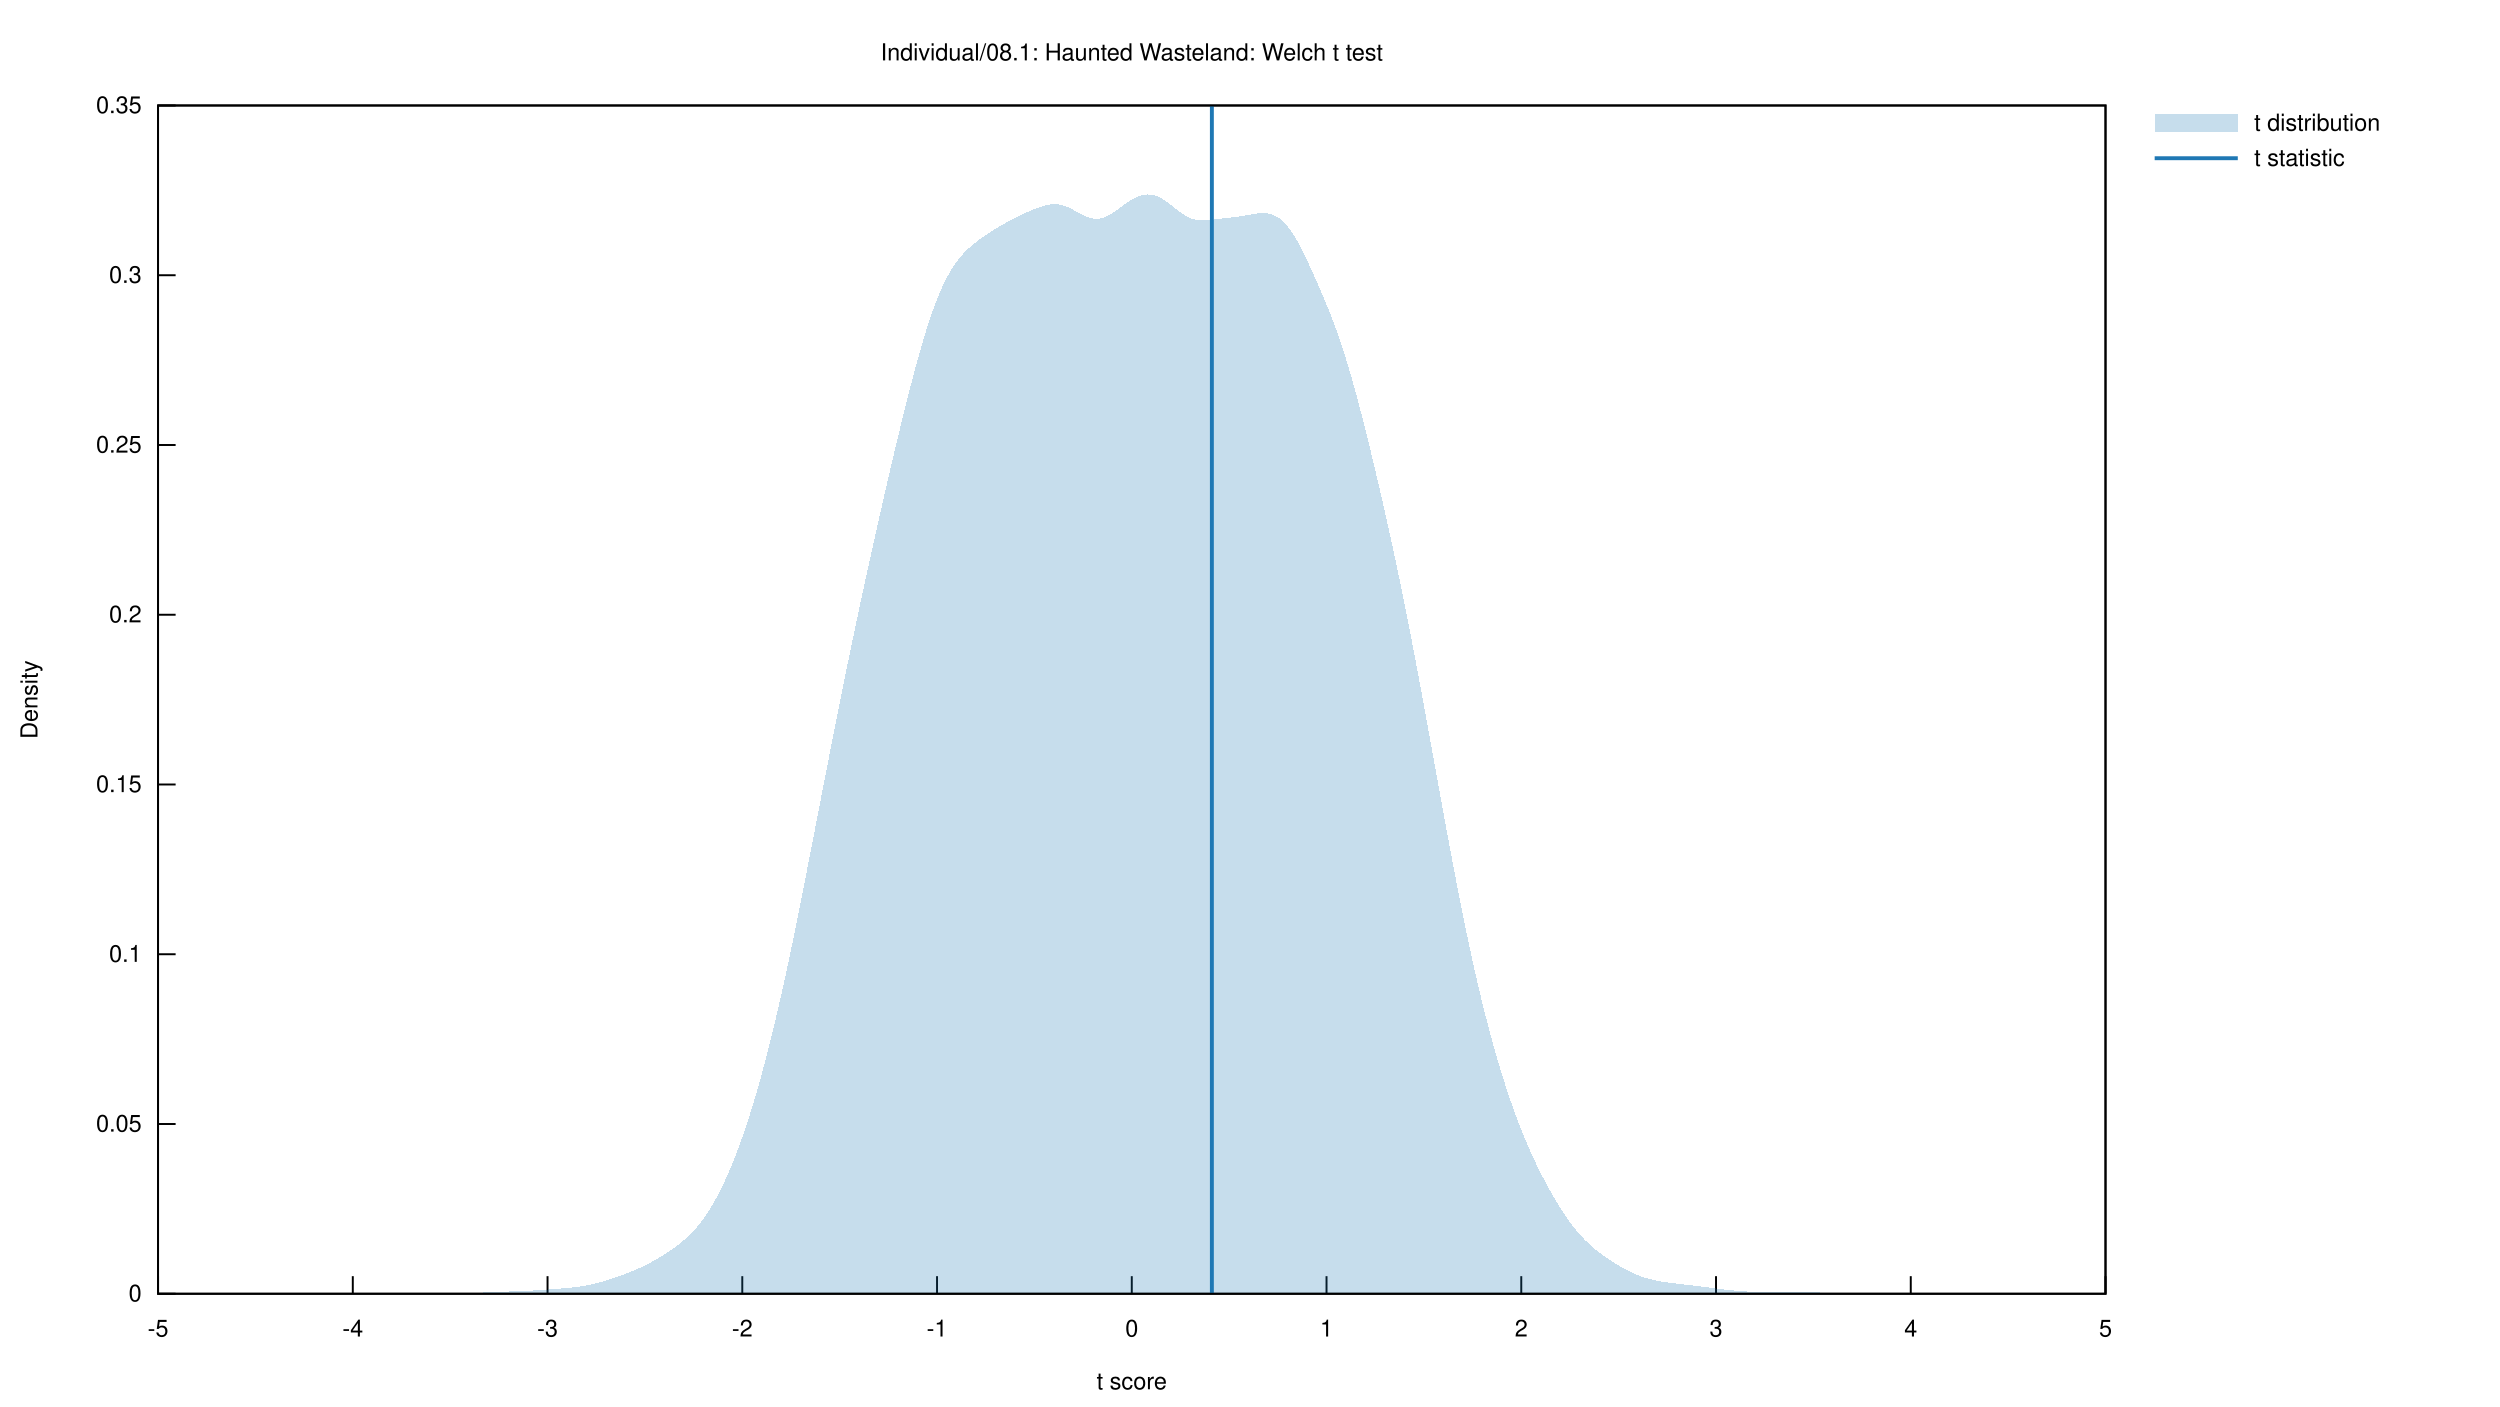
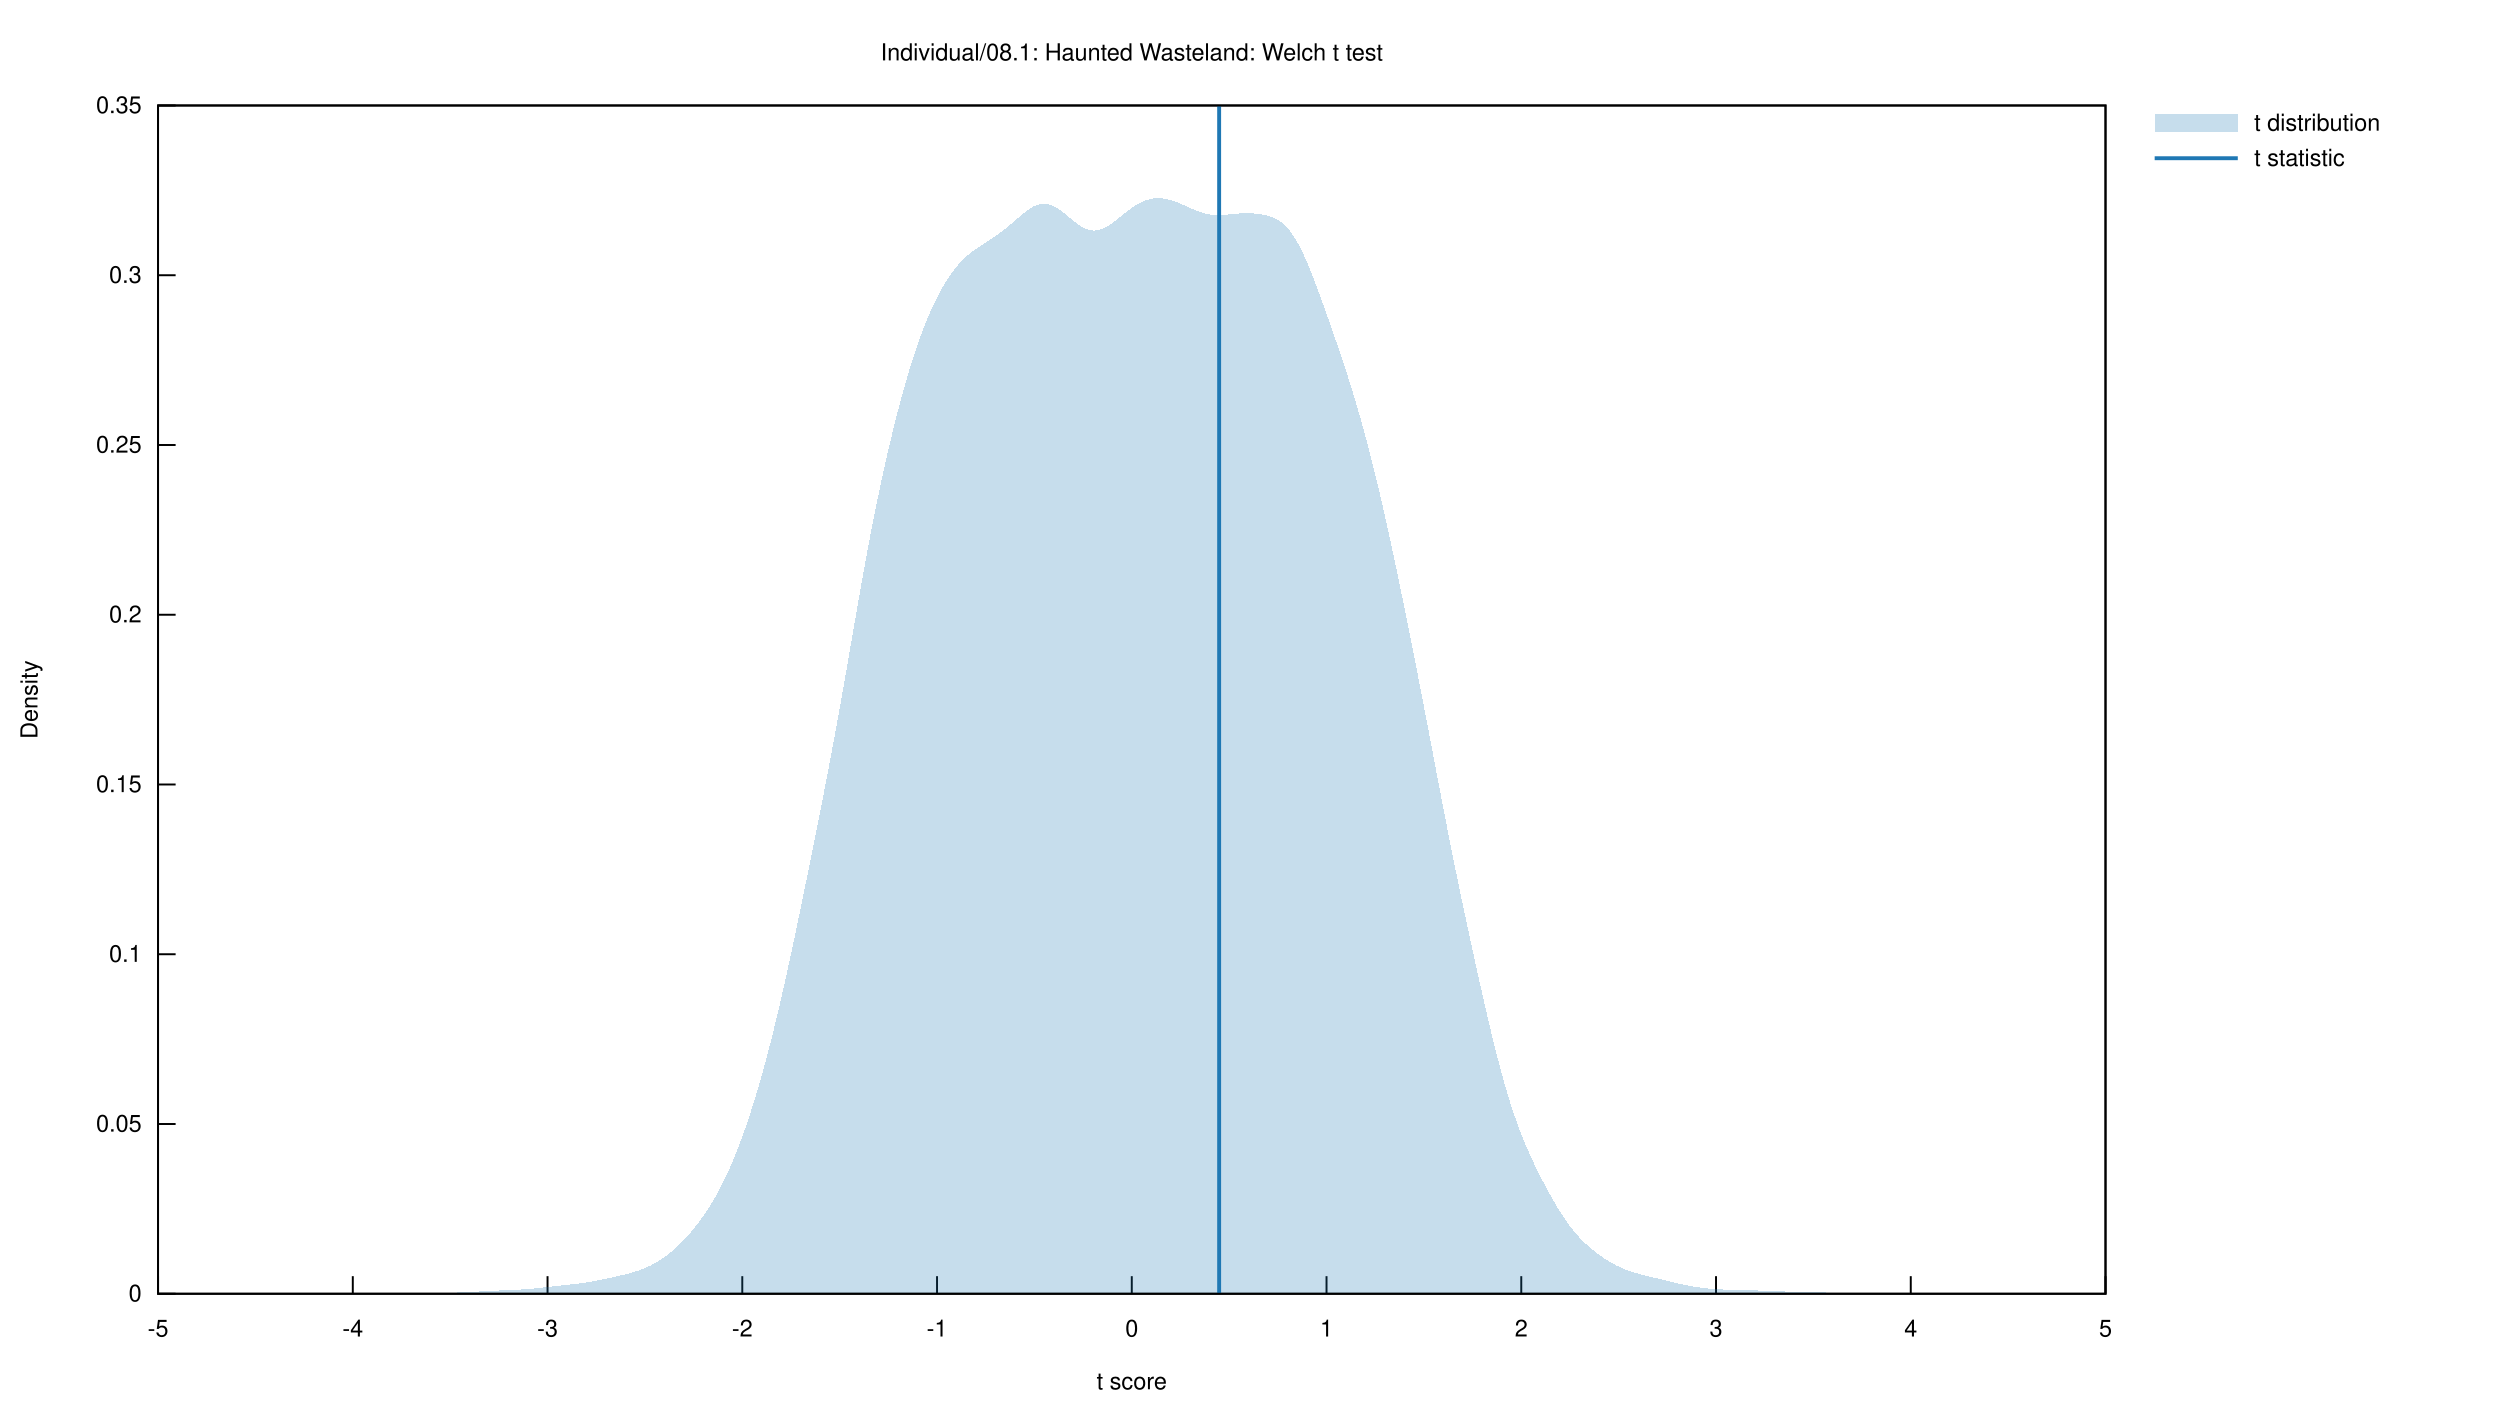
<svg xmlns="http://www.w3.org/2000/svg" xmlns:xlink="http://www.w3.org/1999/xlink" viewBox="0 0 1280 720">
  <g id="gnuplot_canvas">
    <rect x="0" y="0" width="1280" height="720" fill="none" />
    <defs>
      <circle id="gpDot" r="0.5" stroke-width="0.5" stroke="currentColor" />
      <path id="gpPt0" stroke-width="0.222" stroke="currentColor" d="M-1,0 h2 M0,-1 v2" />
      <path id="gpPt1" stroke-width="0.222" stroke="currentColor" d="M-1,-1 L1,1 M1,-1 L-1,1" />
      <path id="gpPt2" stroke-width="0.222" stroke="currentColor" d="M-1,0 L1,0 M0,-1 L0,1 M-1,-1 L1,1 M-1,1 L1,-1" />
      <rect id="gpPt3" stroke-width="0.222" stroke="currentColor" x="-1" y="-1" width="2" height="2" />
      <rect id="gpPt4" stroke-width="0.222" stroke="currentColor" fill="currentColor" x="-1" y="-1" width="2" height="2" />
      <circle id="gpPt5" stroke-width="0.222" stroke="currentColor" cx="0" cy="0" r="1" />
      <use xlink:href="#gpPt5" id="gpPt6" fill="currentColor" stroke="none" />
      <path id="gpPt7" stroke-width="0.222" stroke="currentColor" d="M0,-1.33 L-1.33,0.67 L1.33,0.67 z" />
      <use xlink:href="#gpPt7" id="gpPt8" fill="currentColor" stroke="none" />
      <use xlink:href="#gpPt7" id="gpPt9" stroke="currentColor" transform="rotate(180)" />
      <use xlink:href="#gpPt9" id="gpPt10" fill="currentColor" stroke="none" />
      <use xlink:href="#gpPt3" id="gpPt11" stroke="currentColor" transform="rotate(45)" />
      <use xlink:href="#gpPt11" id="gpPt12" fill="currentColor" stroke="none" />
      <path id="gpPt13" stroke-width="0.222" stroke="currentColor" d="M0,1.330 L1.265,0.411 L0.782,-1.067 L-0.782,-1.076 L-1.265,0.411 z" />
      <use xlink:href="#gpPt13" id="gpPt14" fill="currentColor" stroke="none" />
      <filter id="textbox" filterUnits="objectBoundingBox" x="0" y="0" height="1" width="1">
        <feFlood flood-color="white" flood-opacity="1" result="bgnd" />
        <feComposite in="SourceGraphic" in2="bgnd" operator="atop" />
      </filter>
      <filter id="greybox" filterUnits="objectBoundingBox" x="0" y="0" height="1" width="1">
        <feFlood flood-color="lightgrey" flood-opacity="1" result="grey" />
        <feComposite in="SourceGraphic" in2="grey" operator="atop" />
      </filter>
    </defs>
    <g fill="none" color="white" stroke="currentColor" stroke-width="1.00" stroke-linecap="butt" stroke-linejoin="miter">
</g>
    <g fill="none" color="black" stroke="currentColor" stroke-width="1.00" stroke-linecap="butt" stroke-linejoin="miter">
      <path stroke="black" d="M80.92,662.40 L89.92,662.40  " />
      <g transform="translate(72.53,666.30)" stroke="none" fill="black" font-family="Helvetica" font-size="12.00" text-anchor="end">
        <text>
          <tspan font-family="Helvetica"> 0</tspan>
        </text>
      </g>
    </g>
    <g fill="none" color="black" stroke="currentColor" stroke-width="1.00" stroke-linecap="butt" stroke-linejoin="miter">
      <path stroke="black" d="M80.92,575.49 L89.92,575.49  " />
      <g transform="translate(72.53,579.39)" stroke="none" fill="black" font-family="Helvetica" font-size="12.00" text-anchor="end">
        <text>
          <tspan font-family="Helvetica"> 0.05</tspan>
        </text>
      </g>
    </g>
    <g fill="none" color="black" stroke="currentColor" stroke-width="1.00" stroke-linecap="butt" stroke-linejoin="miter">
      <path stroke="black" d="M80.92,488.57 L89.92,488.57  " />
      <g transform="translate(72.53,492.47)" stroke="none" fill="black" font-family="Helvetica" font-size="12.00" text-anchor="end">
        <text>
          <tspan font-family="Helvetica"> 0.1</tspan>
        </text>
      </g>
    </g>
    <g fill="none" color="black" stroke="currentColor" stroke-width="1.00" stroke-linecap="butt" stroke-linejoin="miter">
      <path stroke="black" d="M80.92,401.66 L89.92,401.66  " />
      <g transform="translate(72.53,405.56)" stroke="none" fill="black" font-family="Helvetica" font-size="12.00" text-anchor="end">
        <text>
          <tspan font-family="Helvetica"> 0.15</tspan>
        </text>
      </g>
    </g>
    <g fill="none" color="black" stroke="currentColor" stroke-width="1.00" stroke-linecap="butt" stroke-linejoin="miter">
      <path stroke="black" d="M80.92,314.75 L89.92,314.75  " />
      <g transform="translate(72.53,318.65)" stroke="none" fill="black" font-family="Helvetica" font-size="12.00" text-anchor="end">
        <text>
          <tspan font-family="Helvetica"> 0.2</tspan>
        </text>
      </g>
    </g>
    <g fill="none" color="black" stroke="currentColor" stroke-width="1.00" stroke-linecap="butt" stroke-linejoin="miter">
      <path stroke="black" d="M80.92,227.84 L89.92,227.84  " />
      <g transform="translate(72.53,231.74)" stroke="none" fill="black" font-family="Helvetica" font-size="12.00" text-anchor="end">
        <text>
          <tspan font-family="Helvetica"> 0.25</tspan>
        </text>
      </g>
    </g>
    <g fill="none" color="black" stroke="currentColor" stroke-width="1.00" stroke-linecap="butt" stroke-linejoin="miter">
      <path stroke="black" d="M80.92,140.92 L89.92,140.92  " />
      <g transform="translate(72.53,144.82)" stroke="none" fill="black" font-family="Helvetica" font-size="12.00" text-anchor="end">
        <text>
          <tspan font-family="Helvetica"> 0.3</tspan>
        </text>
      </g>
    </g>
    <g fill="none" color="black" stroke="currentColor" stroke-width="1.00" stroke-linecap="butt" stroke-linejoin="miter">
      <path stroke="black" d="M80.92,54.01 L89.92,54.01  " />
      <g transform="translate(72.53,57.91)" stroke="none" fill="black" font-family="Helvetica" font-size="12.00" text-anchor="end">
        <text>
          <tspan font-family="Helvetica"> 0.35</tspan>
        </text>
      </g>
    </g>
    <g fill="none" color="black" stroke="currentColor" stroke-width="1.00" stroke-linecap="butt" stroke-linejoin="miter">
      <path stroke="black" d="M80.92,662.40 L80.92,653.40  " />
      <g transform="translate(80.92,684.30)" stroke="none" fill="black" font-family="Helvetica" font-size="12.00" text-anchor="middle">
        <text>
          <tspan font-family="Helvetica">-5</tspan>
        </text>
      </g>
    </g>
    <g fill="none" color="black" stroke="currentColor" stroke-width="1.00" stroke-linecap="butt" stroke-linejoin="miter">
      <path stroke="black" d="M180.63,662.40 L180.63,653.40  " />
      <g transform="translate(180.63,684.30)" stroke="none" fill="black" font-family="Helvetica" font-size="12.00" text-anchor="middle">
        <text>
          <tspan font-family="Helvetica">-4</tspan>
        </text>
      </g>
    </g>
    <g fill="none" color="black" stroke="currentColor" stroke-width="1.00" stroke-linecap="butt" stroke-linejoin="miter">
      <path stroke="black" d="M280.34,662.40 L280.34,653.40  " />
      <g transform="translate(280.34,684.30)" stroke="none" fill="black" font-family="Helvetica" font-size="12.00" text-anchor="middle">
        <text>
          <tspan font-family="Helvetica">-3</tspan>
        </text>
      </g>
    </g>
    <g fill="none" color="black" stroke="currentColor" stroke-width="1.00" stroke-linecap="butt" stroke-linejoin="miter">
      <path stroke="black" d="M380.05,662.40 L380.05,653.40  " />
      <g transform="translate(380.05,684.30)" stroke="none" fill="black" font-family="Helvetica" font-size="12.00" text-anchor="middle">
        <text>
          <tspan font-family="Helvetica">-2</tspan>
        </text>
      </g>
    </g>
    <g fill="none" color="black" stroke="currentColor" stroke-width="1.00" stroke-linecap="butt" stroke-linejoin="miter">
      <path stroke="black" d="M479.76,662.40 L479.76,653.40  " />
      <g transform="translate(479.76,684.30)" stroke="none" fill="black" font-family="Helvetica" font-size="12.00" text-anchor="middle">
        <text>
          <tspan font-family="Helvetica">-1</tspan>
        </text>
      </g>
    </g>
    <g fill="none" color="black" stroke="currentColor" stroke-width="1.00" stroke-linecap="butt" stroke-linejoin="miter">
      <path stroke="black" d="M579.47,662.40 L579.47,653.40  " />
      <g transform="translate(579.47,684.30)" stroke="none" fill="black" font-family="Helvetica" font-size="12.00" text-anchor="middle">
        <text>
          <tspan font-family="Helvetica"> 0</tspan>
        </text>
      </g>
    </g>
    <g fill="none" color="black" stroke="currentColor" stroke-width="1.00" stroke-linecap="butt" stroke-linejoin="miter">
      <path stroke="black" d="M679.18,662.40 L679.18,653.40  " />
      <g transform="translate(679.18,684.30)" stroke="none" fill="black" font-family="Helvetica" font-size="12.00" text-anchor="middle">
        <text>
          <tspan font-family="Helvetica"> 1</tspan>
        </text>
      </g>
    </g>
    <g fill="none" color="black" stroke="currentColor" stroke-width="1.00" stroke-linecap="butt" stroke-linejoin="miter">
      <path stroke="black" d="M778.89,662.40 L778.89,653.40  " />
      <g transform="translate(778.89,684.30)" stroke="none" fill="black" font-family="Helvetica" font-size="12.00" text-anchor="middle">
        <text>
          <tspan font-family="Helvetica"> 2</tspan>
        </text>
      </g>
    </g>
    <g fill="none" color="black" stroke="currentColor" stroke-width="1.00" stroke-linecap="butt" stroke-linejoin="miter">
      <path stroke="black" d="M878.60,662.40 L878.60,653.40  " />
      <g transform="translate(878.60,684.30)" stroke="none" fill="black" font-family="Helvetica" font-size="12.00" text-anchor="middle">
        <text>
          <tspan font-family="Helvetica"> 3</tspan>
        </text>
      </g>
    </g>
    <g fill="none" color="black" stroke="currentColor" stroke-width="1.00" stroke-linecap="butt" stroke-linejoin="miter">
      <path stroke="black" d="M978.31,662.40 L978.31,653.40  " />
      <g transform="translate(978.31,684.30)" stroke="none" fill="black" font-family="Helvetica" font-size="12.00" text-anchor="middle">
        <text>
          <tspan font-family="Helvetica"> 4</tspan>
        </text>
      </g>
    </g>
    <g fill="none" color="black" stroke="currentColor" stroke-width="1.00" stroke-linecap="butt" stroke-linejoin="miter">
      <path stroke="black" d="M1078.02,662.40 L1078.02,653.40  " />
      <g transform="translate(1078.02,684.30)" stroke="none" fill="black" font-family="Helvetica" font-size="12.00" text-anchor="middle">
        <text>
          <tspan font-family="Helvetica"> 5</tspan>
        </text>
      </g>
    </g>
    <g fill="none" color="black" stroke="currentColor" stroke-width="1.00" stroke-linecap="butt" stroke-linejoin="miter">
</g>
    <g fill="none" color="black" stroke="currentColor" stroke-width="1.00" stroke-linecap="butt" stroke-linejoin="miter">
      <path stroke="black" d="M80.92,54.01 L80.92,662.40 L1078.02,662.40 L1078.02,54.01 L80.92,54.01 Z  " />
    </g>
    <g fill="none" color="black" stroke="currentColor" stroke-width="1.00" stroke-linecap="butt" stroke-linejoin="miter">
      <g transform="translate(19.18,358.21) rotate(270)" stroke="none" fill="black" font-family="Helvetica" font-size="12.00" text-anchor="middle">
        <text>
          <tspan font-family="Helvetica">Density</tspan>
        </text>
      </g>
    </g>
    <g fill="none" color="black" stroke="currentColor" stroke-width="1.00" stroke-linecap="butt" stroke-linejoin="miter">
      <g transform="translate(579.47,711.30)" stroke="none" fill="black" font-family="Helvetica" font-size="12.00" text-anchor="middle">
        <text>
          <tspan font-family="Helvetica">t score</tspan>
        </text>
      </g>
    </g>
    <g fill="none" color="black" stroke="currentColor" stroke-width="1.00" stroke-linecap="butt" stroke-linejoin="miter">
</g>
    <g id="gnuplot_plot_1">
      <g fill="none" color="black" stroke="currentColor" stroke-width="1.00" stroke-linecap="butt" stroke-linejoin="miter">
        <g transform="translate(1154.14,66.91)" stroke="none" fill="black" font-family="Helvetica" font-size="12.00" text-anchor="start">
          <text>
            <tspan font-family="Helvetica">t distribution</tspan>
          </text>
        </g>
      </g>
      <g fill="none" color="black" stroke="currentColor" stroke-width="1.00" stroke-linecap="butt" stroke-linejoin="miter">
        <g stroke="none" shape-rendering="crispEdges">
          <polygon fill="rgb( 31, 120, 180)" fill-opacity="0.25" points="1103.19,67.51 1145.75,67.51 1145.75,58.51 1103.19,58.51 " />
-           <polygon fill="rgb( 31, 120, 180)" fill-opacity="0.25" points="160.81,662.40 162.52,662.40 164.23,662.40 165.94,662.40 167.66,662.39 169.37,662.39 171.08,662.39 172.79,662.38 174.51,662.38 176.22,662.37 177.93,662.36 179.64,662.35 181.36,662.33 183.07,662.32 184.78,662.30 186.49,662.28 188.21,662.26 189.92,662.24 191.63,662.22 193.34,662.20 195.06,662.18 196.77,662.16 198.48,662.14 200.19,662.12 201.91,662.10 203.62,662.09 205.33,662.07 207.04,662.05 208.76,662.04 210.47,662.03 212.18,662.02 213.89,662.01 215.61,662.00 217.32,662.00 219.03,662.00 220.74,662.00 222.46,662.00 224.17,662.00 225.88,662.01 227.59,662.01 229.31,662.01 231.02,662.01 232.73,662.00 234.44,661.99 236.16,661.98 237.87,661.97 239.58,661.94 241.29,661.92 243.01,661.88 244.72,661.84 246.43,661.79 248.14,661.74 249.86,661.68 251.57,661.62 253.28,661.55 254.99,661.48 256.71,661.41 258.42,661.33 260.13,661.27 261.84,661.20 263.56,661.13 265.27,661.07 266.98,661.00 268.69,660.93 270.41,660.85 272.12,660.77 273.83,660.67 275.54,660.57 277.26,660.46 278.97,660.34 280.68,660.22 282.39,660.09 284.11,659.96 285.82,659.82 287.53,659.68 289.24,659.53 290.96,659.37 292.67,659.20 294.38,659.01 296.09,658.79 297.81,658.54 299.52,658.25 301.23,657.93 302.94,657.57 304.66,657.17 306.37,656.74 308.08,656.27 309.79,655.77 311.51,655.24 313.22,654.69 314.93,654.12 316.64,653.53 318.36,652.91 320.07,652.27 321.78,651.61 323.49,650.92 325.21,650.20 326.92,649.44 328.63,648.65 330.34,647.82 332.06,646.94 333.77,646.02 335.48,645.07 337.19,644.07 338.91,643.03 340.62,641.95 342.33,640.83 344.04,639.66 345.75,638.43 347.47,637.14 349.18,635.78 350.89,634.32 352.60,632.74 354.32,631.04 356.03,629.20 357.74,627.19 359.45,624.99 361.17,622.61 362.88,620.02 364.59,617.22 366.30,614.20 368.02,610.98 369.73,607.53 371.44,603.88 373.15,600.01 374.87,595.93 376.58,591.64 378.29,587.13 380.00,582.39 381.72,577.42 383.43,572.22 385.14,566.77 386.85,561.07 388.57,555.13 390.28,548.94 391.99,542.51 393.70,535.84 395.42,528.94 397.13,521.80 398.84,514.44 400.55,506.86 402.27,499.07 403.98,491.09 405.69,482.91 407.40,474.57 409.12,466.08 410.83,457.47 412.54,448.76 414.25,439.99 415.97,431.18 417.68,422.35 419.39,413.52 421.10,404.70 422.82,395.92 424.53,387.17 426.24,378.46 427.95,369.81 429.67,361.22 431.38,352.70 433.09,344.26 434.80,335.90 436.52,327.65 438.23,319.49 439.94,311.43 441.65,303.46 443.37,295.59 445.08,287.79 446.79,280.06 448.50,272.40 450.22,264.80 451.93,257.26 453.64,249.78 455.35,242.37 457.07,235.04 458.78,227.79 460.49,220.65 462.20,213.62 463.92,206.72 465.63,199.97 467.34,193.38 469.05,186.99 470.77,180.81 472.48,174.88 474.19,169.23 475.90,163.90 477.62,158.90 479.33,154.28 481.04,150.03 482.75,146.17 484.47,142.68 486.18,139.56 487.89,136.77 489.60,134.28 491.32,132.06 493.03,130.08 494.74,128.29 496.45,126.67 498.17,125.19 499.88,123.82 501.59,122.53 503.30,121.31 505.02,120.15 506.73,119.03 508.44,117.95 510.15,116.90 511.87,115.87 513.58,114.87 515.29,113.91 517.00,112.97 518.72,112.07 520.43,111.20 522.14,110.36 523.85,109.55 525.57,108.77 527.28,108.02 528.99,107.30 530.70,106.62 532.42,106.00 534.13,105.45 535.84,105.00 537.55,104.68 539.27,104.52 540.98,104.54 542.69,104.77 544.40,105.19 546.12,105.80 547.83,106.58 549.54,107.47 551.25,108.43 552.97,109.39 554.68,110.29 556.39,111.05 558.10,111.62 559.82,111.96 561.53,112.04 563.24,111.85 564.95,111.39 566.67,110.69 568.38,109.78 570.09,108.71 571.80,107.53 573.52,106.28 575.23,105.03 576.94,103.81 578.65,102.68 580.37,101.68 582.08,100.84 583.79,100.19 585.50,99.76 587.22,99.56 588.93,99.62 590.64,99.92 592.35,100.47 594.07,101.25 595.78,102.24 597.49,103.40 599.20,104.69 600.92,106.04 602.63,107.40 604.34,108.70 606.05,109.87 607.77,110.89 609.48,111.70 611.19,112.29 612.90,112.67 614.62,112.85 616.33,112.87 618.04,112.77 619.75,112.60 621.47,112.38 623.18,112.16 624.89,111.95 626.60,111.76 628.32,111.57 630.03,111.39 631.74,111.19 633.45,110.97 635.16,110.71 636.88,110.43 638.59,110.13 640.30,109.82 642.01,109.54 643.73,109.31 645.44,109.16 647.15,109.14 648.86,109.28 650.58,109.62 652.29,110.21 654.00,111.09 655.71,112.29 657.43,113.83 659.14,115.73 660.85,117.99 662.56,120.60 664.28,123.52 665.99,126.71 667.70,130.12 669.41,133.70 671.13,137.41 672.84,141.21 674.55,145.08 676.26,149.02 677.98,153.04 679.69,157.18 681.40,161.46 683.11,165.94 684.83,170.65 686.54,175.62 688.25,180.87 689.96,186.40 691.68,192.20 693.39,198.27 695.10,204.58 696.81,211.10 698.53,217.80 700.24,224.66 701.95,231.67 703.66,238.80 705.38,246.06 707.09,253.43 708.80,260.93 710.51,268.56 712.23,276.33 713.94,284.25 715.65,292.33 717.36,300.58 719.08,309.01 720.79,317.61 722.50,326.39 724.21,335.32 725.93,344.41 727.64,353.63 729.35,362.95 731.06,372.35 732.78,381.79 734.49,391.25 736.20,400.69 737.91,410.10 739.63,419.45 741.34,428.71 743.05,437.87 744.76,446.89 746.48,455.75 748.19,464.43 749.90,472.90 751.61,481.13 753.33,489.12 755.04,496.85 756.75,504.30 758.46,511.48 760.18,518.40 761.89,525.05 763.60,531.45 765.31,537.61 767.03,543.53 768.74,549.23 770.45,554.69 772.16,559.94 773.88,564.96 775.59,569.77 777.30,574.37 779.01,578.76 780.73,582.95 782.44,586.97 784.15,590.82 785.86,594.51 787.58,598.07 789.29,601.49 791.00,604.79 792.71,607.98 794.43,611.06 796.14,614.02 797.85,616.86 799.56,619.59 801.28,622.18 802.99,624.65 804.70,626.98 806.41,629.17 808.13,631.22 809.84,633.14 811.55,634.92 813.26,636.58 814.98,638.13 816.69,639.58 818.40,640.94 820.11,642.23 821.83,643.46 823.54,644.63 825.25,645.76 826.96,646.85 828.68,647.90 830.39,648.90 832.10,649.85 833.81,650.74 835.53,651.58 837.24,652.35 838.95,653.04 840.66,653.67 842.38,654.23 844.09,654.72 845.80,655.16 847.51,655.54 849.23,655.87 850.94,656.17 852.65,656.43 854.36,656.68 856.08,656.90 857.79,657.12 859.50,657.33 861.21,657.53 862.93,657.73 864.64,657.94 866.35,658.14 868.06,658.35 869.78,658.56 871.49,658.78 873.20,658.99 874.91,659.21 876.63,659.44 878.34,659.66 880.05,659.87 881.76,660.09 883.48,660.29 885.19,660.48 886.90,660.66 888.61,660.83 890.33,660.97 892.04,661.11 893.75,661.22 895.46,661.31 897.18,661.39 898.89,661.46 900.60,661.51 902.31,661.55 904.03,661.58 905.74,661.60 907.45,661.61 909.16,661.61 910.88,661.61 912.59,661.60 914.30,661.60 916.01,661.59 917.72,661.58 919.44,661.58 921.15,661.58 922.86,661.59 924.57,661.61 926.29,661.63 928.00,661.66 929.71,661.70 931.42,661.74 933.14,661.79 934.85,661.84 936.56,661.89 938.27,661.94 939.99,661.99 941.70,662.03 943.41,662.08 945.12,662.12 946.84,662.15 948.55,662.19 950.26,662.22 951.97,662.24 953.69,662.27 955.40,662.28 957.11,662.30 958.82,662.31 960.54,662.32 962.25,662.32 963.96,662.32 965.67,662.31 967.39,662.31 969.10,662.30 970.81,662.30 972.52,662.29 974.24,662.29 975.95,662.28 977.66,662.28 979.37,662.28 981.09,662.29 982.80,662.29 984.51,662.30 986.22,662.31 987.94,662.31 989.65,662.32 991.36,662.33 993.07,662.34 994.79,662.35 996.50,662.36 998.21,662.37 999.92,662.38 1001.64,662.38 1003.35,662.39 1005.06,662.39 1006.77,662.39 1008.49,662.40 1010.20,662.40 1011.91,662.40 1013.62,662.40 1015.34,662.40 1015.34,662.40 1013.62,662.40 1011.91,662.40 1010.20,662.40 1008.49,662.40 1006.77,662.40 1005.06,662.40 1003.35,662.40 1001.64,662.40 999.92,662.40 998.21,662.40 996.50,662.40 994.79,662.40 993.07,662.40 991.36,662.40 989.65,662.40 987.94,662.40 986.22,662.40 984.51,662.40 982.80,662.40 981.09,662.40 979.37,662.40 977.66,662.40 975.95,662.40 974.24,662.40 972.52,662.40 970.81,662.40 969.10,662.40 967.39,662.40 965.67,662.40 963.96,662.40 962.25,662.40 960.54,662.40 958.82,662.40 957.11,662.40 955.40,662.40 953.69,662.40 951.97,662.40 950.26,662.40 948.55,662.40 946.84,662.40 945.12,662.40 943.41,662.40 941.70,662.40 939.99,662.40 938.27,662.40 936.56,662.40 934.85,662.40 933.14,662.40 931.42,662.40 929.71,662.40 928.00,662.40 926.29,662.40 924.57,662.40 922.86,662.40 921.15,662.40 919.44,662.40 917.72,662.40 916.01,662.40 914.30,662.40 912.59,662.40 910.88,662.40 909.16,662.40 907.45,662.40 905.74,662.40 904.03,662.40 902.31,662.40 900.60,662.40 898.89,662.40 897.18,662.40 895.46,662.40 893.75,662.40 892.04,662.40 890.33,662.40 888.61,662.40 886.90,662.40 885.19,662.40 883.48,662.40 881.76,662.40 880.05,662.40 878.34,662.40 876.63,662.40 874.91,662.40 873.20,662.40 871.49,662.40 869.78,662.40 868.06,662.40 866.35,662.40 864.64,662.40 862.93,662.40 861.21,662.40 859.50,662.40 857.79,662.40 856.08,662.40 854.36,662.40 852.65,662.40 850.94,662.40 849.23,662.40 847.51,662.40 845.80,662.40 844.09,662.40 842.38,662.40 840.66,662.40 838.95,662.40 837.24,662.40 835.53,662.40 833.81,662.40 832.10,662.40 830.39,662.40 828.68,662.40 826.96,662.40 825.25,662.40 823.54,662.40 821.83,662.40 820.11,662.40 818.40,662.40 816.69,662.40 814.98,662.40 813.26,662.40 811.55,662.40 809.84,662.40 808.13,662.40 806.41,662.40 804.70,662.40 802.99,662.40 801.28,662.40 799.56,662.40 797.85,662.40 796.14,662.40 794.43,662.40 792.71,662.40 791.00,662.40 789.29,662.40 787.58,662.40 785.86,662.40 784.15,662.40 782.44,662.40 780.73,662.40 779.01,662.40 777.30,662.40 775.59,662.40 773.88,662.40 772.16,662.40 770.45,662.40 768.74,662.40 767.03,662.40 765.31,662.40 763.60,662.40 761.89,662.40 760.18,662.40 758.46,662.40 756.75,662.40 755.04,662.40 753.33,662.40 751.61,662.40 749.90,662.40 748.19,662.40 746.48,662.40 744.76,662.40 743.05,662.40 741.34,662.40 739.63,662.40 737.91,662.40 736.20,662.40 734.49,662.40 732.78,662.40 731.06,662.40 729.35,662.40 727.64,662.40 725.93,662.40 724.21,662.40 722.50,662.40 720.79,662.40 719.08,662.40 717.36,662.40 715.65,662.40 713.94,662.40 712.23,662.40 710.51,662.40 708.80,662.40 707.09,662.40 705.38,662.40 703.66,662.40 701.95,662.40 700.24,662.40 698.53,662.40 696.81,662.40 695.10,662.40 693.39,662.40 691.68,662.40 689.96,662.40 688.25,662.40 686.54,662.40 684.83,662.40 683.11,662.40 681.40,662.40 679.69,662.40 677.98,662.40 676.26,662.40 674.55,662.40 672.84,662.40 671.13,662.40 669.41,662.40 667.70,662.40 665.99,662.40 664.28,662.40 662.56,662.40 660.85,662.40 659.14,662.40 657.43,662.40 655.71,662.40 654.00,662.40 652.29,662.40 650.58,662.40 648.86,662.40 647.15,662.40 645.44,662.40 643.73,662.40 642.01,662.40 640.30,662.40 638.59,662.40 636.88,662.40 635.16,662.40 633.45,662.40 631.74,662.40 630.03,662.40 628.32,662.40 626.60,662.40 624.89,662.40 623.18,662.40 621.47,662.40 619.75,662.40 618.04,662.40 616.33,662.40 614.62,662.40 612.90,662.40 611.19,662.40 609.48,662.40 607.77,662.40 606.05,662.40 604.34,662.40 602.63,662.40 600.92,662.40 599.20,662.40 597.49,662.40 595.78,662.40 594.07,662.40 592.35,662.40 590.64,662.40 588.93,662.40 587.22,662.40 585.50,662.40 583.79,662.40 582.08,662.40 580.37,662.40 578.65,662.40 576.94,662.40 575.23,662.40 573.52,662.40 571.80,662.40 570.09,662.40 568.38,662.40 566.67,662.40 564.95,662.40 563.24,662.40 561.53,662.40 559.82,662.40 558.10,662.40 556.39,662.40 554.68,662.40 552.97,662.40 551.25,662.40 549.54,662.40 547.83,662.40 546.12,662.40 544.40,662.40 542.69,662.40 540.98,662.40 539.27,662.40 537.55,662.40 535.84,662.40 534.13,662.40 532.42,662.40 530.70,662.40 528.99,662.40 527.28,662.40 525.57,662.40 523.85,662.40 522.14,662.40 520.43,662.40 518.72,662.40 517.00,662.40 515.29,662.40 513.58,662.40 511.87,662.40 510.15,662.40 508.44,662.40 506.73,662.40 505.02,662.40 503.30,662.40 501.59,662.40 499.88,662.40 498.17,662.40 496.45,662.40 494.74,662.40 493.03,662.40 491.32,662.40 489.60,662.40 487.89,662.40 486.18,662.40 484.47,662.40 482.75,662.40 481.04,662.40 479.33,662.40 477.62,662.40 475.90,662.40 474.19,662.40 472.48,662.40 470.77,662.40 469.05,662.40 467.34,662.40 465.63,662.40 463.92,662.40 462.20,662.40 460.49,662.40 458.78,662.40 457.07,662.40 455.35,662.40 453.64,662.40 451.93,662.40 450.22,662.40 448.50,662.40 446.79,662.40 445.08,662.40 443.37,662.40 441.65,662.40 439.94,662.40 438.23,662.40 436.52,662.40 434.80,662.40 433.09,662.40 431.38,662.40 429.67,662.40 427.95,662.40 426.24,662.40 424.53,662.40 422.82,662.40 421.10,662.40 419.39,662.40 417.68,662.40 415.97,662.40 414.25,662.40 412.54,662.40 410.83,662.40 409.12,662.40 407.40,662.40 405.69,662.40 403.98,662.40 402.27,662.40 400.55,662.40 398.84,662.40 397.13,662.40 395.42,662.40 393.70,662.40 391.99,662.40 390.28,662.40 388.57,662.40 386.85,662.40 385.14,662.40 383.43,662.40 381.72,662.40 380.00,662.40 378.29,662.40 376.58,662.40 374.87,662.40 373.15,662.40 371.44,662.40 369.73,662.40 368.02,662.40 366.30,662.40 364.59,662.40 362.88,662.40 361.17,662.40 359.45,662.40 357.74,662.40 356.03,662.40 354.32,662.40 352.60,662.40 350.89,662.40 349.18,662.40 347.47,662.40 345.75,662.40 344.04,662.40 342.33,662.40 340.62,662.40 338.91,662.40 337.19,662.40 335.48,662.40 333.77,662.40 332.06,662.40 330.34,662.40 328.63,662.40 326.92,662.40 325.21,662.40 323.49,662.40 321.78,662.40 320.07,662.40 318.36,662.40 316.64,662.40 314.93,662.40 313.22,662.40 311.51,662.40 309.79,662.40 308.08,662.40 306.37,662.40 304.66,662.40 302.94,662.40 301.23,662.40 299.52,662.40 297.81,662.40 296.09,662.40 294.38,662.40 292.67,662.40 290.96,662.40 289.24,662.40 287.53,662.40 285.82,662.40 284.11,662.40 282.39,662.40 280.68,662.40 278.97,662.40 277.26,662.40 275.54,662.40 273.83,662.40 272.12,662.40 270.41,662.40 268.69,662.40 266.98,662.40 265.27,662.40 263.56,662.40 261.84,662.40 260.13,662.40 258.42,662.40 256.71,662.40 254.99,662.40 253.28,662.40 251.57,662.40 249.86,662.40 248.14,662.40 246.43,662.40 244.72,662.40 243.01,662.40 241.29,662.40 239.58,662.40 237.87,662.40 236.16,662.40 234.44,662.40 232.73,662.40 231.02,662.40 229.31,662.40 227.59,662.40 225.88,662.40 224.17,662.40 222.46,662.40 220.74,662.40 219.03,662.40 217.32,662.40 215.61,662.40 213.89,662.40 212.18,662.40 210.47,662.40 208.76,662.40 207.04,662.40 205.33,662.40 203.62,662.40 201.91,662.40 200.19,662.40 198.48,662.40 196.77,662.40 195.06,662.40 193.34,662.40 191.63,662.40 189.92,662.40 188.21,662.40 186.49,662.40 184.78,662.40 183.07,662.40 181.36,662.40 179.64,662.40 177.93,662.40 176.22,662.40 174.51,662.40 172.79,662.40 171.08,662.40 169.37,662.40 167.66,662.40 165.94,662.40 164.23,662.40 162.52,662.40 160.81,662.40 " />
+           <polygon fill="rgb( 31, 120, 180)" fill-opacity="0.25" points="151.66,662.40 153.36,662.40 155.07,662.40 156.78,662.40 158.49,662.40 160.20,662.39 161.90,662.39 163.61,662.39 165.32,662.38 167.03,662.38 168.74,662.38 170.44,662.37 172.15,662.36 173.86,662.36 175.57,662.35 177.28,662.34 178.98,662.34 180.69,662.34 182.40,662.33 184.11,662.33 185.82,662.33 187.52,662.33 189.23,662.33 190.94,662.33 192.65,662.33 194.36,662.33 196.06,662.33 197.77,662.33 199.48,662.32 201.19,662.32 202.90,662.31 204.60,662.30 206.31,662.29 208.02,662.28 209.73,662.26 211.44,662.25 213.14,662.23 214.85,662.21 216.56,662.18 218.27,662.16 219.98,662.12 221.68,662.09 223.39,662.05 225.10,662.01 226.81,661.97 228.52,661.93 230.22,661.88 231.93,661.83 233.64,661.77 235.35,661.71 237.06,661.64 238.76,661.57 240.47,661.49 242.18,661.41 243.89,661.32 245.60,661.23 247.30,661.14 249.01,661.05 250.72,660.96 252.43,660.87 254.14,660.79 255.84,660.71 257.55,660.64 259.26,660.57 260.97,660.50 262.68,660.43 264.38,660.35 266.09,660.26 267.80,660.16 269.51,660.04 271.22,659.90 272.92,659.75 274.63,659.58 276.34,659.40 278.05,659.21 279.76,659.02 281.46,658.82 283.17,658.63 284.88,658.43 286.59,658.25 288.30,658.06 290.00,657.88 291.71,657.69 293.42,657.49 295.13,657.29 296.84,657.07 298.54,656.83 300.25,656.58 301.96,656.30 303.67,656.00 305.38,655.68 307.08,655.34 308.79,655.00 310.50,654.64 312.21,654.27 313.92,653.90 315.62,653.52 317.33,653.13 319.04,652.73 320.75,652.31 322.46,651.86 324.16,651.38 325.87,650.85 327.58,650.27 329.29,649.63 331.00,648.91 332.70,648.12 334.41,647.24 336.12,646.28 337.83,645.22 339.54,644.07 341.24,642.84 342.95,641.50 344.66,640.07 346.37,638.55 348.08,636.92 349.78,635.20 351.49,633.38 353.20,631.45 354.91,629.42 356.62,627.28 358.32,625.02 360.03,622.64 361.74,620.13 363.45,617.48 365.16,614.68 366.86,611.71 368.57,608.56 370.28,605.22 371.99,601.68 373.70,597.92 375.40,593.95 377.11,589.74 378.82,585.31 380.53,580.65 382.24,575.76 383.94,570.64 385.65,565.29 387.36,559.71 389.07,553.89 390.78,547.83 392.48,541.53 394.19,534.99 395.90,528.21 397.61,521.18 399.32,513.94 401.02,506.48 402.73,498.82 404.44,490.99 406.15,483.02 407.86,474.91 409.56,466.71 411.27,458.42 412.98,450.07 414.69,441.66 416.40,433.20 418.10,424.68 419.81,416.08 421.52,407.39 423.23,398.58 424.94,389.63 426.64,380.52 428.35,371.23 430.06,361.77 431.77,352.15 433.48,342.40 435.18,332.56 436.89,322.68 438.60,312.84 440.31,303.10 442.02,293.51 443.72,284.15 445.43,275.04 447.14,266.23 448.85,257.71 450.56,249.51 452.26,241.61 453.97,234.00 455.68,226.67 457.39,219.61 459.10,212.81 460.80,206.28 462.51,200.00 464.22,194.00 465.93,188.27 467.64,182.83 469.34,177.67 471.05,172.81 472.76,168.23 474.47,163.94 476.18,159.92 477.88,156.16 479.59,152.66 481.30,149.40 483.01,146.37 484.72,143.57 486.42,140.98 488.13,138.61 489.84,136.45 491.55,134.49 493.26,132.72 494.96,131.13 496.67,129.68 498.38,128.37 500.09,127.15 501.80,126.01 503.51,124.91 505.21,123.82 506.92,122.72 508.63,121.59 510.34,120.42 512.05,119.19 513.75,117.89 515.46,116.53 517.17,115.11 518.88,113.64 520.59,112.15 522.29,110.67 524.00,109.24 525.71,107.91 527.42,106.72 529.13,105.72 530.83,104.96 532.54,104.48 534.25,104.28 535.96,104.39 537.67,104.79 539.37,105.47 541.08,106.40 542.79,107.53 544.50,108.82 546.21,110.21 547.91,111.64 549.62,113.06 551.33,114.39 553.04,115.59 554.75,116.59 556.45,117.36 558.16,117.85 559.87,118.05 561.58,117.95 563.29,117.56 564.99,116.91 566.70,116.02 568.41,114.94 570.12,113.72 571.83,112.40 573.53,111.03 575.24,109.65 576.95,108.31 578.66,107.02 580.37,105.83 582.07,104.76 583.78,103.81 585.49,103.02 587.20,102.39 588.91,101.92 590.61,101.62 592.32,101.48 594.03,101.50 595.74,101.66 597.45,101.96 599.15,102.38 600.86,102.90 602.57,103.51 604.28,104.20 605.99,104.94 607.69,105.70 609.40,106.47 611.11,107.22 612.82,107.93 614.53,108.57 616.23,109.12 617.94,109.56 619.65,109.88 621.36,110.08 623.07,110.16 624.77,110.15 626.48,110.05 628.19,109.90 629.90,109.73 631.61,109.55 633.31,109.39 635.02,109.27 636.73,109.19 638.44,109.17 640.15,109.21 641.85,109.30 643.56,109.45 645.27,109.67 646.98,109.95 648.69,110.34 650.39,110.84 652.10,111.49 653.81,112.33 655.52,113.41 657.23,114.78 658.93,116.46 660.64,118.49 662.35,120.90 664.06,123.70 665.77,126.87 667.47,130.39 669.18,134.23 670.89,138.35 672.60,142.69 674.31,147.21 676.01,151.86 677.72,156.60 679.43,161.40 681.14,166.25 682.85,171.15 684.55,176.10 686.26,181.12 687.97,186.24 689.68,191.47 691.39,196.84 693.09,202.37 694.80,208.09 696.51,214.00 698.22,220.12 699.93,226.45 701.63,233.00 703.34,239.78 705.05,246.78 706.76,254.00 708.47,261.43 710.17,269.05 711.88,276.85 713.59,284.82 715.30,292.92 717.01,301.15 718.71,309.48 720.42,317.91 722.13,326.42 723.84,335.02 725.55,343.71 727.25,352.47 728.96,361.31 730.67,370.22 732.38,379.17 734.09,388.15 735.79,397.13 737.50,406.07 739.21,414.94 740.92,423.71 742.63,432.36 744.33,440.87 746.04,449.24 747.75,457.48 749.46,465.59 751.17,473.61 752.87,481.53 754.58,489.36 756.29,497.11 758.00,504.78 759.71,512.33 761.41,519.74 763.12,526.99 764.83,534.03 766.54,540.82 768.25,547.34 769.95,553.55 771.66,559.44 773.37,564.99 775.08,570.20 776.79,575.09 778.49,579.67 780.20,583.97 781.91,588.02 783.62,591.86 785.33,595.53 787.03,599.05 788.74,602.45 790.45,605.75 792.16,608.96 793.87,612.07 795.57,615.08 797.28,617.98 798.99,620.75 800.70,623.38 802.41,625.86 804.11,628.17 805.82,630.33 807.53,632.33 809.24,634.18 810.95,635.90 812.65,637.50 814.36,639.00 816.07,640.40 817.78,641.73 819.49,642.98 821.19,644.15 822.90,645.26 824.61,646.29 826.32,647.25 828.03,648.14 829.73,648.94 831.44,649.67 833.15,650.34 834.86,650.93 836.57,651.48 838.27,651.98 839.98,652.44 841.69,652.88 843.40,653.30 845.11,653.72 846.81,654.14 848.52,654.55 850.23,654.97 851.94,655.39 853.65,655.81 855.35,656.23 857.06,656.64 858.77,657.04 860.48,657.43 862.19,657.79 863.89,658.14 865.60,658.46 867.31,658.76 869.02,659.03 870.73,659.27 872.43,659.49 874.14,659.67 875.85,659.84 877.56,659.97 879.27,660.08 880.97,660.18 882.68,660.25 884.39,660.30 886.10,660.35 887.81,660.39 889.51,660.43 891.22,660.47 892.93,660.51 894.64,660.56 896.35,660.61 898.05,660.66 899.76,660.72 901.47,660.79 903.18,660.85 904.89,660.92 906.59,660.99 908.30,661.05 910.01,661.12 911.72,661.18 913.43,661.23 915.13,661.28 916.84,661.33 918.55,661.38 920.26,661.42 921.97,661.46 923.67,661.50 925.38,661.54 927.09,661.58 928.80,661.62 930.51,661.66 932.21,661.70 933.92,661.74 935.63,661.78 937.34,661.82 939.05,661.86 940.75,661.89 942.46,661.92 944.17,661.95 945.88,661.98 947.59,662.01 949.30,662.03 951.00,662.05 952.71,662.08 954.42,662.10 956.13,662.12 957.84,662.14 959.54,662.16 961.25,662.18 962.96,662.19 964.67,662.21 966.38,662.23 968.08,662.24 969.79,662.26 971.50,662.27 973.21,662.29 974.92,662.30 976.62,662.31 978.33,662.32 980.04,662.34 981.75,662.35 983.46,662.36 985.16,662.36 986.87,662.37 988.58,662.38 990.29,662.38 992.00,662.39 993.70,662.39 995.41,662.39 997.12,662.40 998.83,662.40 1000.54,662.40 1002.24,662.40 1003.95,662.40 1003.95,662.40 1002.24,662.40 1000.54,662.40 998.83,662.40 997.12,662.40 995.41,662.40 993.70,662.40 992.00,662.40 990.29,662.40 988.58,662.40 986.87,662.40 985.16,662.40 983.46,662.40 981.75,662.40 980.04,662.40 978.33,662.40 976.62,662.40 974.92,662.40 973.21,662.40 971.50,662.40 969.79,662.40 968.08,662.40 966.38,662.40 964.67,662.40 962.96,662.40 961.25,662.40 959.54,662.40 957.84,662.40 956.13,662.40 954.42,662.40 952.71,662.40 951.00,662.40 949.30,662.40 947.59,662.40 945.88,662.40 944.17,662.40 942.46,662.40 940.75,662.40 939.05,662.40 937.34,662.40 935.63,662.40 933.92,662.40 932.21,662.40 930.51,662.40 928.80,662.40 927.09,662.40 925.38,662.40 923.67,662.40 921.97,662.40 920.26,662.40 918.55,662.40 916.84,662.40 915.13,662.40 913.43,662.40 911.72,662.40 910.01,662.40 908.30,662.40 906.59,662.40 904.89,662.40 903.18,662.40 901.47,662.40 899.76,662.40 898.05,662.40 896.35,662.40 894.64,662.40 892.93,662.40 891.22,662.40 889.51,662.40 887.81,662.40 886.10,662.40 884.39,662.40 882.68,662.40 880.97,662.40 879.27,662.40 877.56,662.40 875.85,662.40 874.14,662.40 872.43,662.40 870.73,662.40 869.02,662.40 867.31,662.40 865.60,662.40 863.89,662.40 862.19,662.40 860.48,662.40 858.77,662.40 857.06,662.40 855.35,662.40 853.65,662.40 851.94,662.40 850.23,662.40 848.52,662.40 846.81,662.40 845.11,662.40 843.40,662.40 841.69,662.40 839.98,662.40 838.27,662.40 836.57,662.40 834.86,662.40 833.15,662.40 831.44,662.40 829.73,662.40 828.03,662.40 826.32,662.40 824.61,662.40 822.90,662.40 821.19,662.40 819.49,662.40 817.78,662.40 816.07,662.40 814.36,662.40 812.65,662.40 810.95,662.40 809.24,662.40 807.53,662.40 805.82,662.40 804.11,662.40 802.41,662.40 800.70,662.40 798.99,662.40 797.28,662.40 795.57,662.40 793.87,662.40 792.16,662.40 790.45,662.40 788.74,662.40 787.03,662.40 785.33,662.40 783.62,662.40 781.91,662.40 780.20,662.40 778.49,662.40 776.79,662.40 775.08,662.40 773.37,662.40 771.66,662.40 769.95,662.40 768.25,662.40 766.54,662.40 764.83,662.40 763.12,662.40 761.41,662.40 759.71,662.40 758.00,662.40 756.29,662.40 754.58,662.40 752.87,662.40 751.17,662.40 749.46,662.40 747.75,662.40 746.04,662.40 744.33,662.40 742.63,662.40 740.92,662.40 739.21,662.40 737.50,662.40 735.79,662.40 734.09,662.40 732.38,662.40 730.67,662.40 728.96,662.40 727.25,662.40 725.55,662.40 723.84,662.40 722.13,662.40 720.42,662.40 718.71,662.40 717.01,662.40 715.30,662.40 713.59,662.40 711.88,662.40 710.17,662.40 708.47,662.40 706.76,662.40 705.05,662.40 703.34,662.40 701.63,662.40 699.93,662.40 698.22,662.40 696.51,662.40 694.80,662.40 693.09,662.40 691.39,662.40 689.68,662.40 687.97,662.40 686.26,662.40 684.55,662.40 682.85,662.40 681.14,662.40 679.43,662.40 677.72,662.40 676.01,662.40 674.31,662.40 672.60,662.40 670.89,662.40 669.18,662.40 667.47,662.40 665.77,662.40 664.06,662.40 662.35,662.40 660.64,662.40 658.93,662.40 657.23,662.40 655.52,662.40 653.81,662.40 652.10,662.40 650.39,662.40 648.69,662.40 646.98,662.40 645.27,662.40 643.56,662.40 641.85,662.40 640.15,662.40 638.44,662.40 636.73,662.40 635.02,662.40 633.31,662.40 631.61,662.40 629.90,662.40 628.19,662.40 626.48,662.40 624.77,662.40 623.07,662.40 621.36,662.40 619.65,662.40 617.94,662.40 616.23,662.40 614.53,662.40 612.82,662.40 611.11,662.40 609.40,662.40 607.69,662.40 605.99,662.40 604.28,662.40 602.57,662.40 600.86,662.40 599.15,662.40 597.45,662.40 595.74,662.40 594.03,662.40 592.32,662.40 590.61,662.40 588.91,662.40 587.20,662.40 585.49,662.40 583.78,662.40 582.07,662.40 580.37,662.40 578.66,662.40 576.95,662.40 575.24,662.40 573.53,662.40 571.83,662.40 570.12,662.40 568.41,662.40 566.70,662.40 564.99,662.40 563.29,662.40 561.58,662.40 559.87,662.40 558.16,662.40 556.45,662.40 554.75,662.40 553.04,662.40 551.33,662.40 549.62,662.40 547.91,662.40 546.21,662.40 544.50,662.40 542.79,662.40 541.08,662.40 539.37,662.40 537.67,662.40 535.96,662.40 534.25,662.40 532.54,662.40 530.83,662.40 529.13,662.40 527.42,662.40 525.71,662.40 524.00,662.40 522.29,662.40 520.59,662.40 518.88,662.40 517.17,662.40 515.46,662.40 513.75,662.40 512.05,662.40 510.34,662.40 508.63,662.40 506.92,662.40 505.21,662.40 503.51,662.40 501.80,662.40 500.09,662.40 498.38,662.40 496.67,662.40 494.96,662.40 493.26,662.40 491.55,662.40 489.84,662.40 488.13,662.40 486.42,662.40 484.72,662.40 483.01,662.40 481.30,662.40 479.59,662.40 477.88,662.40 476.18,662.40 474.47,662.40 472.76,662.40 471.05,662.40 469.34,662.40 467.64,662.40 465.93,662.40 464.22,662.40 462.51,662.40 460.80,662.40 459.10,662.40 457.39,662.40 455.68,662.40 453.97,662.40 452.26,662.40 450.56,662.40 448.85,662.40 447.14,662.40 445.43,662.40 443.72,662.40 442.02,662.40 440.31,662.40 438.60,662.40 436.89,662.40 435.18,662.40 433.48,662.40 431.77,662.40 430.06,662.40 428.35,662.40 426.64,662.40 424.94,662.40 423.23,662.40 421.52,662.40 419.81,662.40 418.10,662.40 416.40,662.40 414.69,662.40 412.98,662.40 411.27,662.40 409.56,662.40 407.86,662.40 406.15,662.40 404.44,662.40 402.73,662.40 401.02,662.40 399.32,662.40 397.61,662.40 395.90,662.40 394.19,662.40 392.48,662.40 390.78,662.40 389.07,662.40 387.36,662.40 385.65,662.40 383.94,662.40 382.24,662.40 380.53,662.40 378.82,662.40 377.11,662.40 375.40,662.40 373.70,662.40 371.99,662.40 370.28,662.40 368.57,662.40 366.86,662.40 365.16,662.40 363.45,662.40 361.74,662.40 360.03,662.40 358.32,662.40 356.62,662.40 354.91,662.40 353.20,662.40 351.49,662.40 349.78,662.40 348.08,662.40 346.37,662.40 344.66,662.40 342.95,662.40 341.24,662.40 339.54,662.40 337.83,662.40 336.12,662.40 334.41,662.40 332.70,662.40 331.00,662.40 329.29,662.40 327.58,662.40 325.87,662.40 324.16,662.40 322.46,662.40 320.75,662.40 319.04,662.40 317.33,662.40 315.62,662.40 313.92,662.40 312.21,662.40 310.50,662.40 308.79,662.40 307.08,662.40 305.38,662.40 303.67,662.40 301.96,662.40 300.25,662.40 298.54,662.40 296.84,662.40 295.13,662.40 293.42,662.40 291.71,662.40 290.00,662.40 288.30,662.40 286.59,662.40 284.88,662.40 283.17,662.40 281.46,662.40 279.76,662.40 278.05,662.40 276.34,662.40 274.63,662.40 272.92,662.40 271.22,662.40 269.51,662.40 267.80,662.40 266.09,662.40 264.38,662.40 262.68,662.40 260.97,662.40 259.26,662.40 257.55,662.40 255.84,662.40 254.14,662.40 252.43,662.40 250.72,662.40 249.01,662.40 247.30,662.40 245.60,662.40 243.89,662.40 242.18,662.40 240.47,662.40 238.76,662.40 237.06,662.40 235.35,662.40 233.64,662.40 231.93,662.40 230.22,662.40 228.52,662.40 226.81,662.40 225.10,662.40 223.39,662.40 221.68,662.40 219.98,662.40 218.27,662.40 216.56,662.40 214.85,662.40 213.14,662.40 211.44,662.40 209.73,662.40 208.02,662.40 206.31,662.40 204.60,662.40 202.90,662.40 201.19,662.40 199.48,662.40 197.77,662.40 196.06,662.40 194.36,662.40 192.65,662.40 190.94,662.40 189.23,662.40 187.52,662.40 185.82,662.40 184.11,662.40 182.40,662.40 180.69,662.40 178.98,662.40 177.28,662.40 175.57,662.40 173.86,662.40 172.15,662.40 170.44,662.40 168.74,662.40 167.03,662.40 165.32,662.40 163.61,662.40 161.90,662.40 160.20,662.40 158.49,662.40 156.78,662.40 155.07,662.40 153.36,662.40 151.66,662.40 " />
        </g>
      </g>
    </g>
    <g id="gnuplot_plot_2">
      <g fill="none" color="white" stroke="rgb( 31, 120, 180)" stroke-width="2.00" stroke-linecap="butt" stroke-linejoin="miter">
</g>
      <g fill="none" color="black" stroke="currentColor" stroke-width="2.00" stroke-linecap="butt" stroke-linejoin="miter">
        <g transform="translate(1154.14,84.91)" stroke="none" fill="black" font-family="Helvetica" font-size="12.00" text-anchor="start">
          <text>
            <tspan font-family="Helvetica">t statistic</tspan>
          </text>
        </g>
      </g>
      <g fill="none" color="black" stroke="currentColor" stroke-width="2.00" stroke-linecap="butt" stroke-linejoin="miter">
-         <path stroke="rgb( 31, 120, 180)" d="M1103.19,81.01 L1145.75,81.01 M620.48,662.40 L620.48,54.01  " />
+         <path stroke="rgb( 31, 120, 180)" d="M1103.19,81.01 L1145.75,81.01 M624.20,662.40 L624.20,54.01  " />
      </g>
    </g>
    <g fill="none" color="black" stroke="currentColor" stroke-width="2.00" stroke-linecap="butt" stroke-linejoin="miter">
</g>
    <g fill="none" color="black" stroke="black" stroke-width="1.00" stroke-linecap="butt" stroke-linejoin="miter">
</g>
    <g fill="none" color="black" stroke="currentColor" stroke-width="1.00" stroke-linecap="butt" stroke-linejoin="miter">
      <path stroke="black" d="M80.92,54.01 L80.92,662.40 L1078.02,662.40 L1078.02,54.01 L80.92,54.01 Z  " />
    </g>
    <g fill="none" color="black" stroke="currentColor" stroke-width="1.00" stroke-linecap="butt" stroke-linejoin="miter">
      <g transform="translate(579.47,30.91)" stroke="none" fill="black" font-family="Helvetica" font-size="12.00" text-anchor="middle">
        <text>
          <tspan font-family="Helvetica">Individual/08.1: Haunted Wasteland: Welch t test</tspan>
        </text>
      </g>
    </g>
    <g fill="none" color="black" stroke="currentColor" stroke-width="1.00" stroke-linecap="butt" stroke-linejoin="miter">
</g>
  </g>
</svg>
